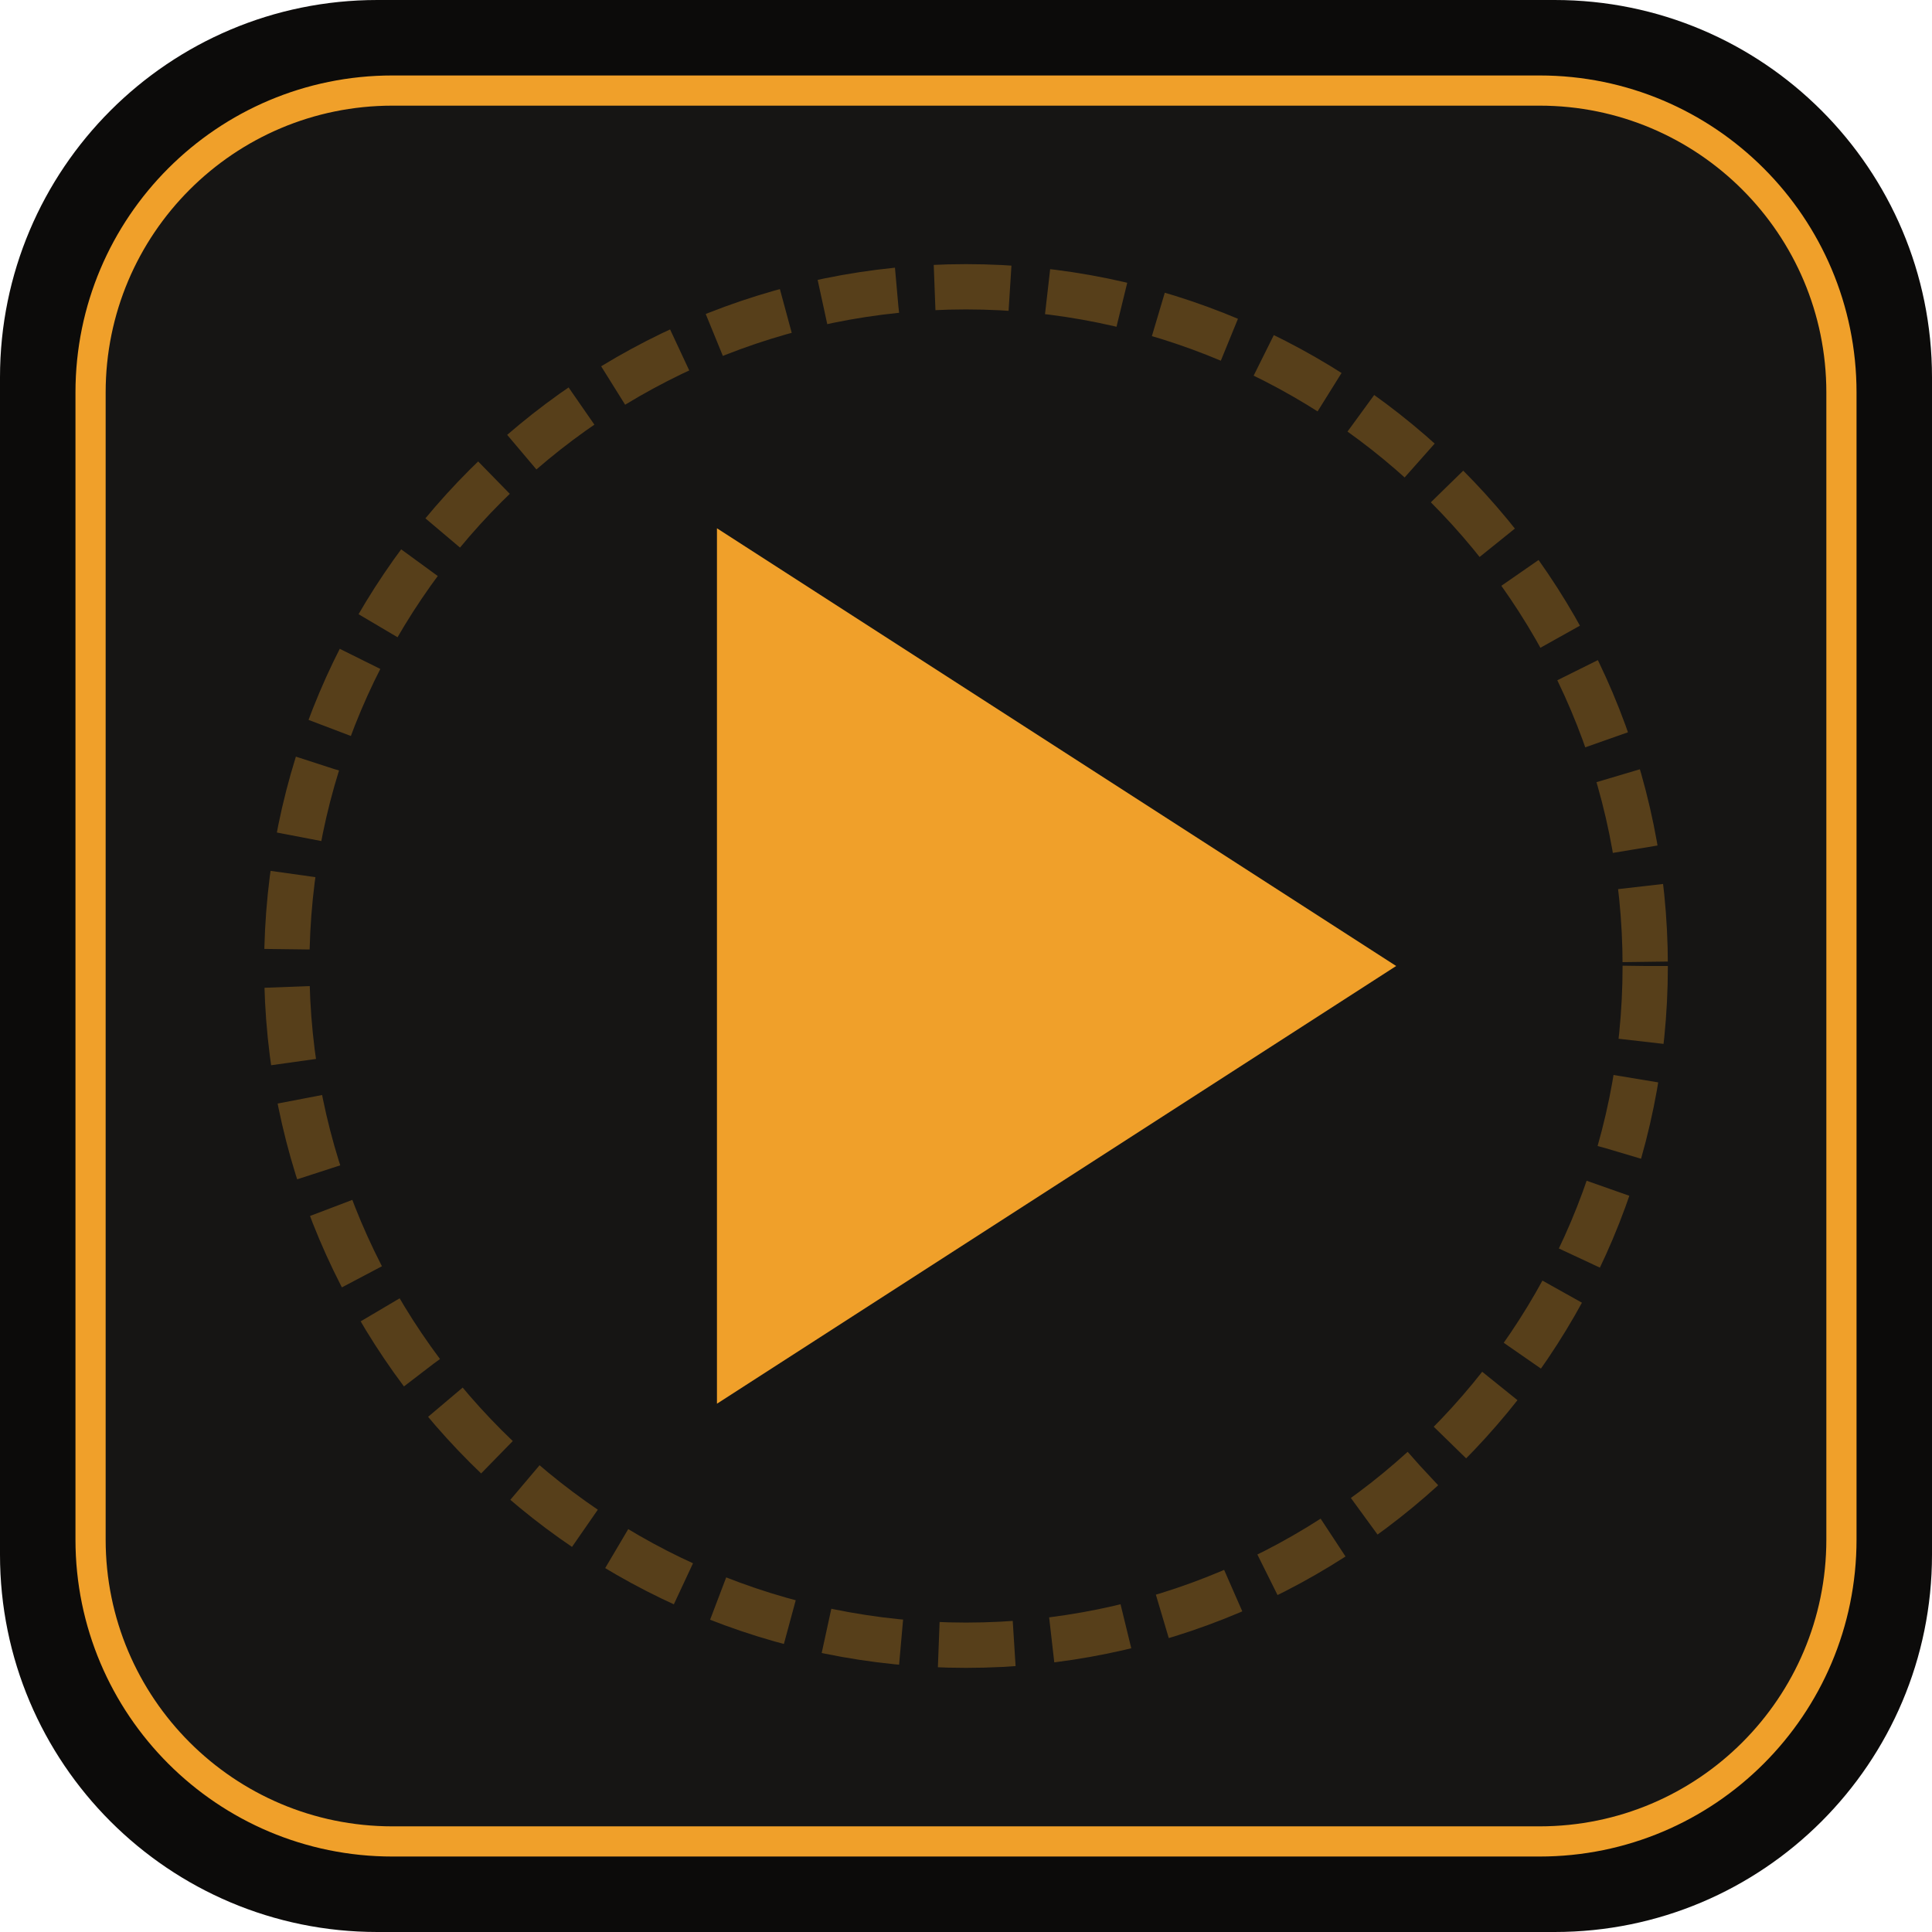
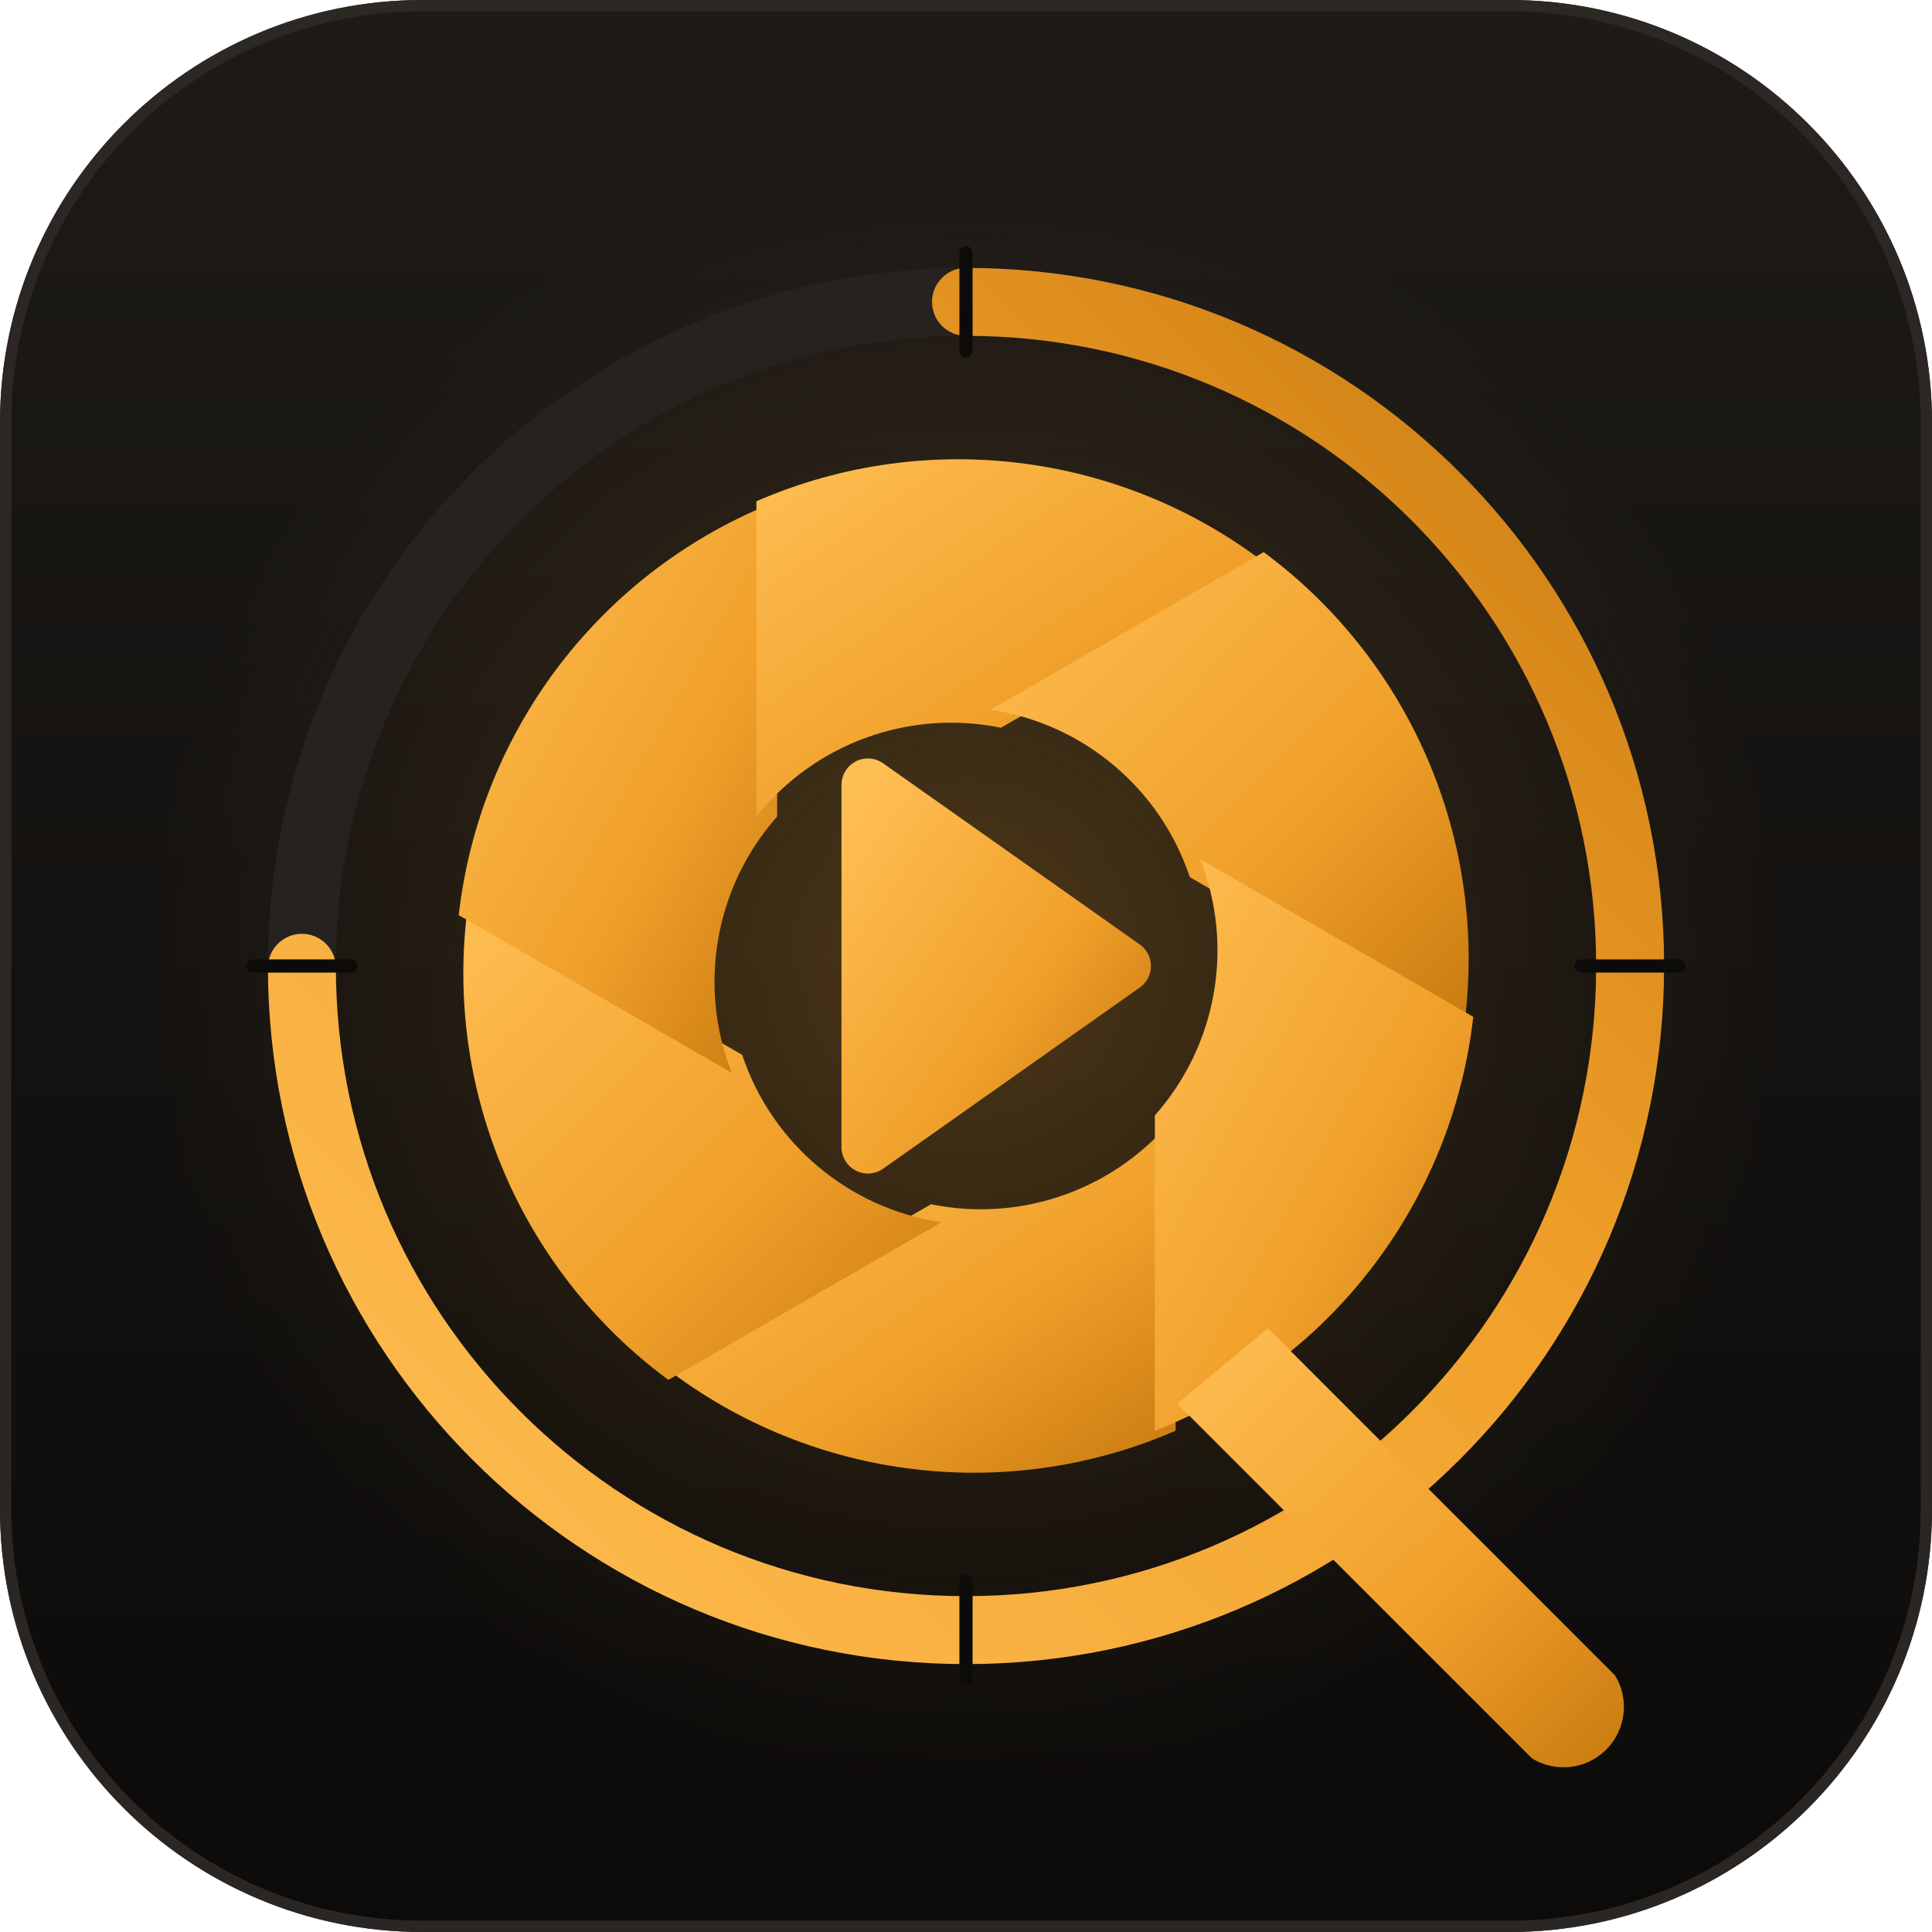
- <svg xmlns="http://www.w3.org/2000/svg" viewBox="0 0 512 512">
-   <rect width="512" height="512" rx="100" fill="#0C0B0A" />
-   <rect x="24" y="24" width="464" height="464" rx="80" fill="#161514" stroke="#F0A02A" stroke-width="8" />
-   <polygon points="190,140 370,256 190,372" fill="#F0A02A" />
-   <circle cx="256" cy="256" r="180" fill="none" stroke="#F0A02A" stroke-width="12" stroke-opacity="0.3" stroke-dasharray="20 10" />
+ <svg xmlns="http://www.w3.org/2000/svg" width="512" height="512" viewBox="0 0 512 512" role="img" aria-label="StrmQt">
+   <defs>
+     <linearGradient id="tileGrad" x1="0%" y1="0%" x2="0%" y2="100%">
+       <stop offset="0%" stop-color="#1D1A17" />
+       <stop offset="100%" stop-color="#0C0B0A" />
+     </linearGradient>
+     <linearGradient id="accentGrad" x1="0%" y1="0%" x2="100%" y2="100%">
+       <stop offset="0%" stop-color="#FFBE53" />
+       <stop offset="60%" stop-color="#F0A02A" />
+       <stop offset="100%" stop-color="#C87A10" />
+     </linearGradient>
+     <radialGradient id="projectorGlow" cx="50%" cy="50%" r="50%">
+       <stop offset="0%" stop-color="#F0A02A" stop-opacity="0.26" />
+       <stop offset="65%" stop-color="#F0A02A" stop-opacity="0.06" />
+       <stop offset="100%" stop-color="#F0A02A" stop-opacity="0" />
+     </radialGradient>
+   </defs>
+   <rect x="0" y="0" width="512" height="512" rx="112" ry="112" fill="url(#tileGrad)" />
+   <rect x="1.5" y="1.5" width="509" height="509" rx="110.5" ry="110.5" fill="none" stroke="#2E2A26" stroke-width="3" stroke-opacity="0.9" />
+   <circle cx="256.0" cy="256.0" r="220" fill="url(#projectorGlow)" />
+   <circle cx="256.0" cy="256.0" r="176.0" fill="none" stroke="#262220" stroke-width="18" />
+   <circle cx="256.0" cy="256.0" r="176.0" fill="none" stroke="url(#accentGrad)" stroke-width="18" stroke-linecap="round" stroke-dasharray="829 277" transform="rotate(-90 256.0 256.0)" />
+   <line x1="419.0" y1="256.0" x2="445.0" y2="256.0" stroke="#0C0B0A" stroke-width="3.5" stroke-linecap="round" />
+   <line x1="256.0" y1="419.0" x2="256.0" y2="445.0" stroke="#0C0B0A" stroke-width="3.5" stroke-linecap="round" />
+   <line x1="93.0" y1="256.0" x2="67.0" y2="256.0" stroke="#0C0B0A" stroke-width="3.5" stroke-linecap="round" />
+   <line x1="256.0" y1="93.0" x2="256.0" y2="67.0" stroke="#0C0B0A" stroke-width="3.5" stroke-linecap="round" />
+   <g fill="url(#accentGrad)">
+     <path d="M 311.55 295.60 L 311.55 379.16 A 134.00 134.00 0 0 1 174.37 360.92 L 246.73 319.14 A 66.00 66.00 0 0 0 311.55 295.60 Z" />
+     <path d="M 249.48 323.91 L 177.12 365.69 A 134.00 134.00 0 0 1 124.32 237.77 L 196.68 279.54 A 66.00 66.00 0 0 0 249.48 323.91 Z" />
+     <path d="M 193.93 284.31 L 121.57 242.53 A 134.00 134.00 0 0 1 205.95 132.84 L 205.95 216.40 A 66.00 66.00 0 0 0 193.93 284.31 Z" />
+     <path d="M 200.45 216.40 L 200.45 132.84 A 134.00 134.00 0 0 1 337.63 151.08 L 265.27 192.86 A 66.00 66.00 0 0 0 200.45 216.40 Z" />
+     <path d="M 262.52 188.09 L 334.88 146.31 A 134.00 134.00 0 0 1 387.68 274.23 L 315.32 232.46 A 66.00 66.00 0 0 0 262.52 188.09 Z" />
+     <path d="M 318.07 227.69 L 390.43 269.47 A 134.00 134.00 0 0 1 306.05 379.16 L 306.05 295.60 A 66.00 66.00 0 0 0 318.07 227.69 Z" />
+     <path d="M 336.00 352.00 L 428.00 444.00 A 16 16 0 0 1 406.00 466.00 L 312.00 372.00 Z" />
+   </g>
+   <path d="M 230.0 208.0 L 230.0 304.0 L 298.0 256.0 Z" fill="url(#accentGrad)" stroke="url(#accentGrad)" stroke-width="14" stroke-linejoin="round" stroke-linecap="round" />
</svg>
